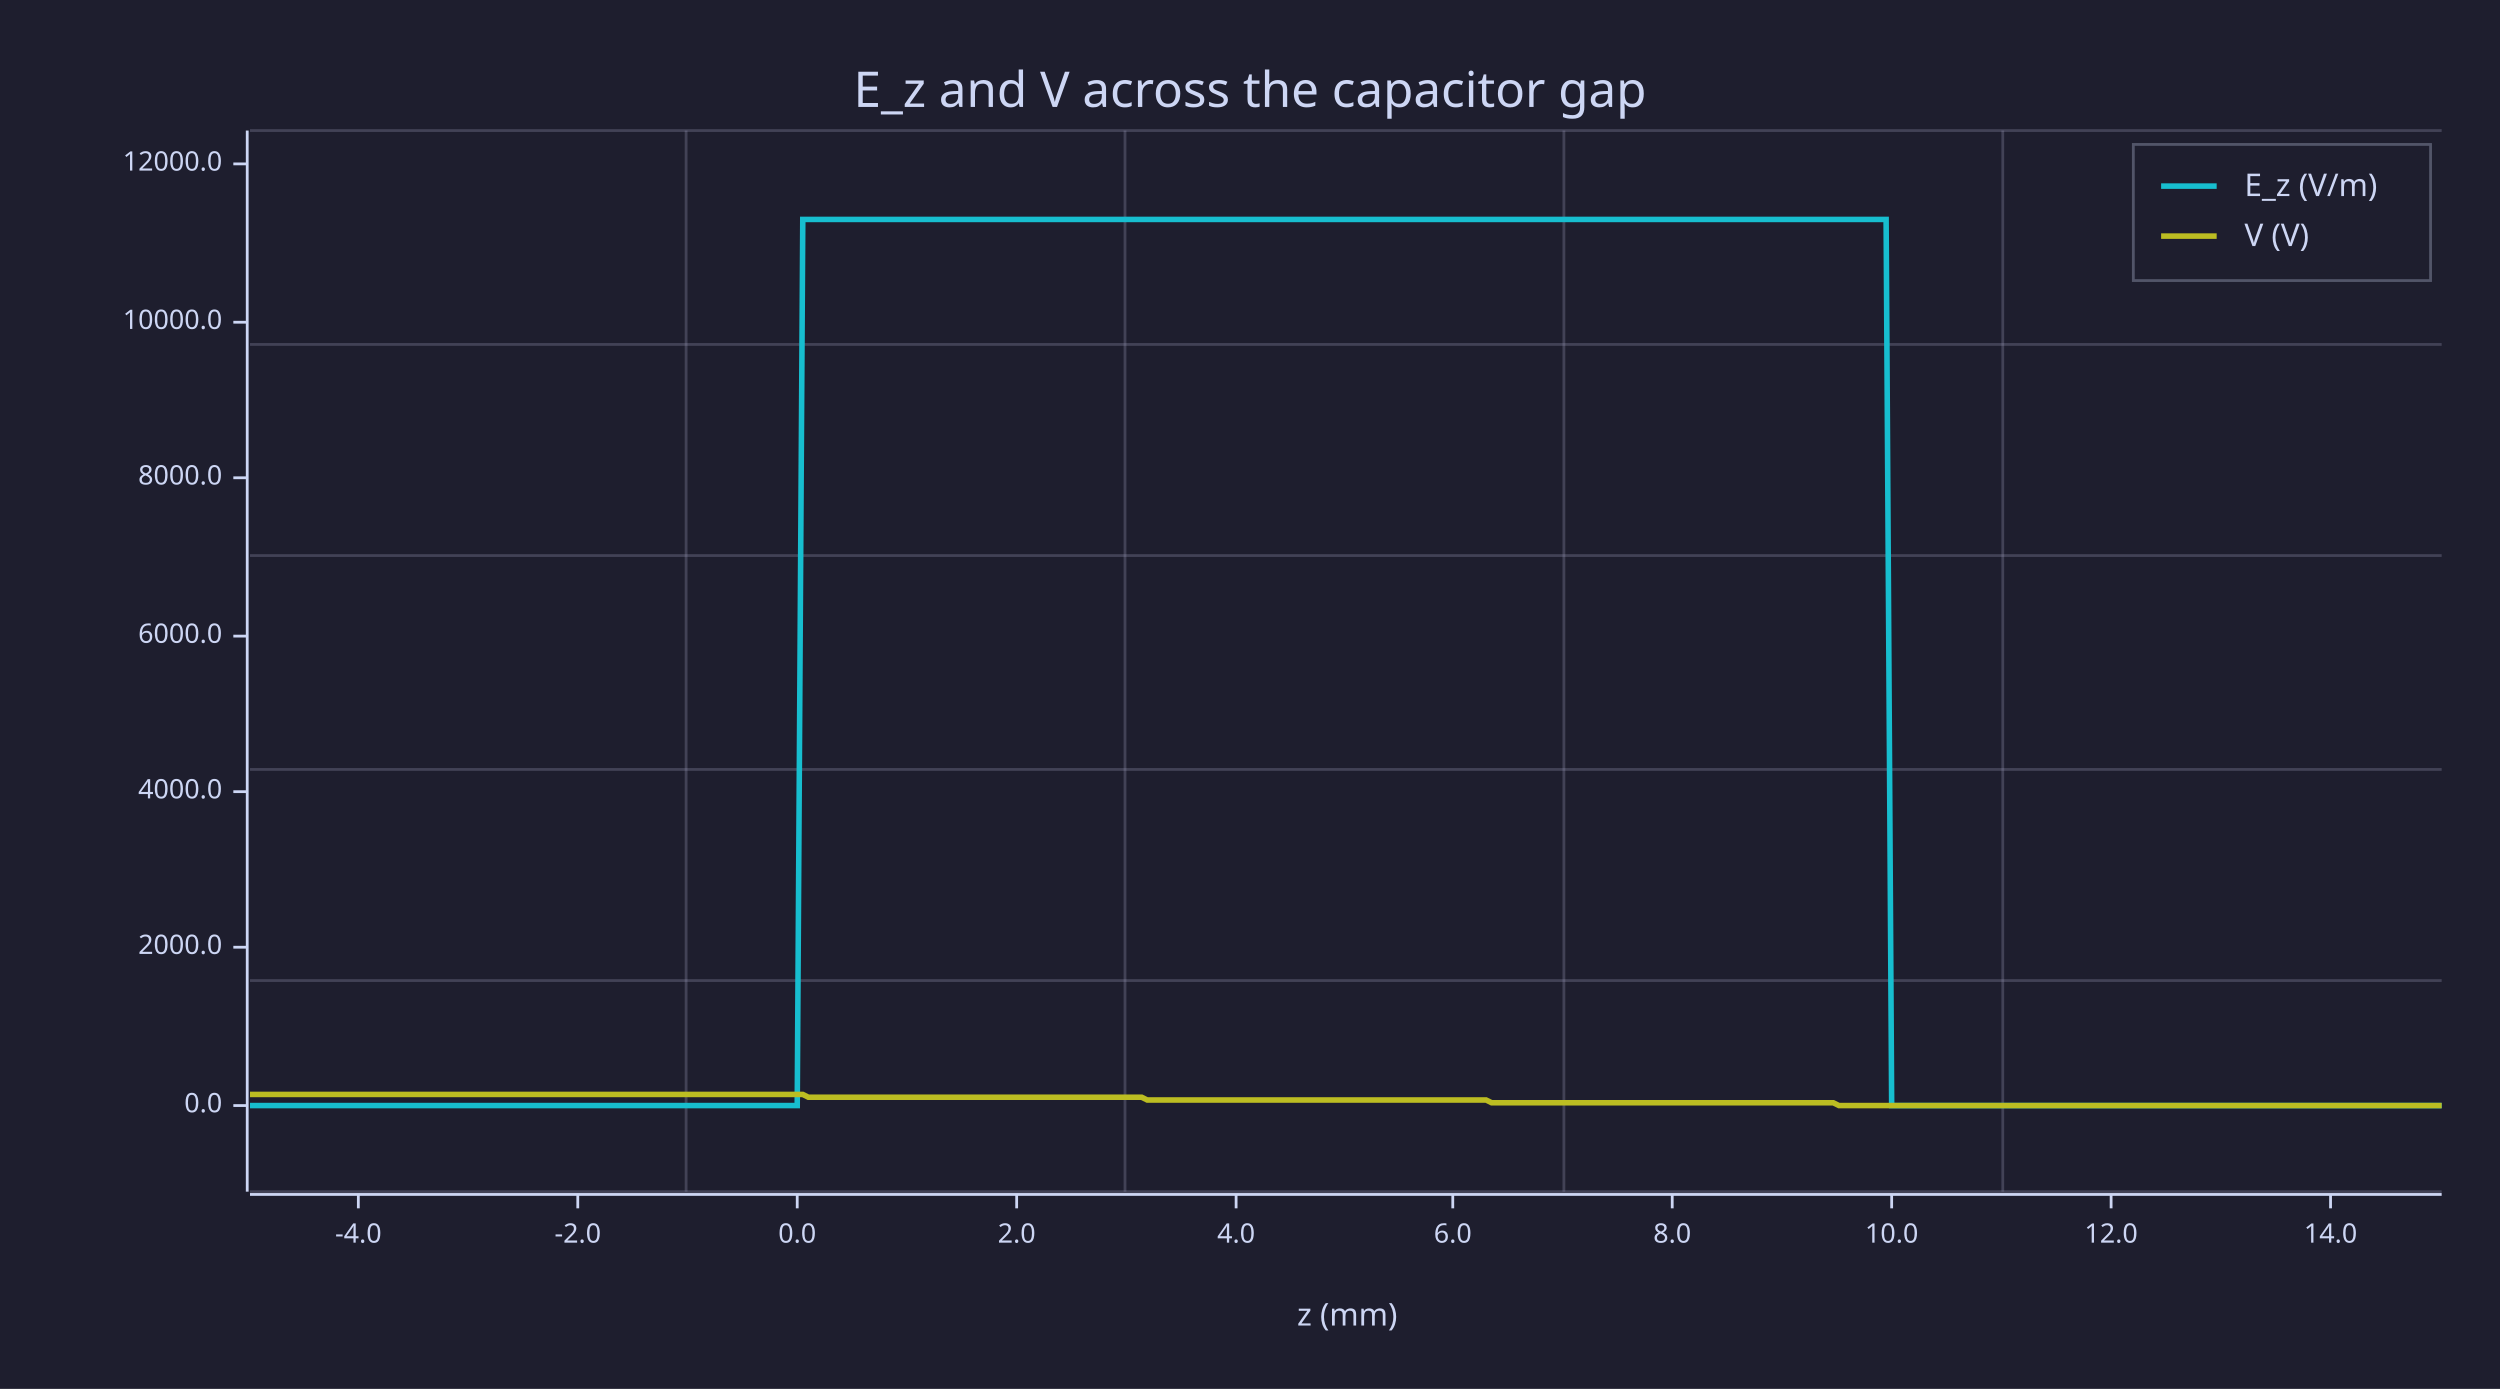
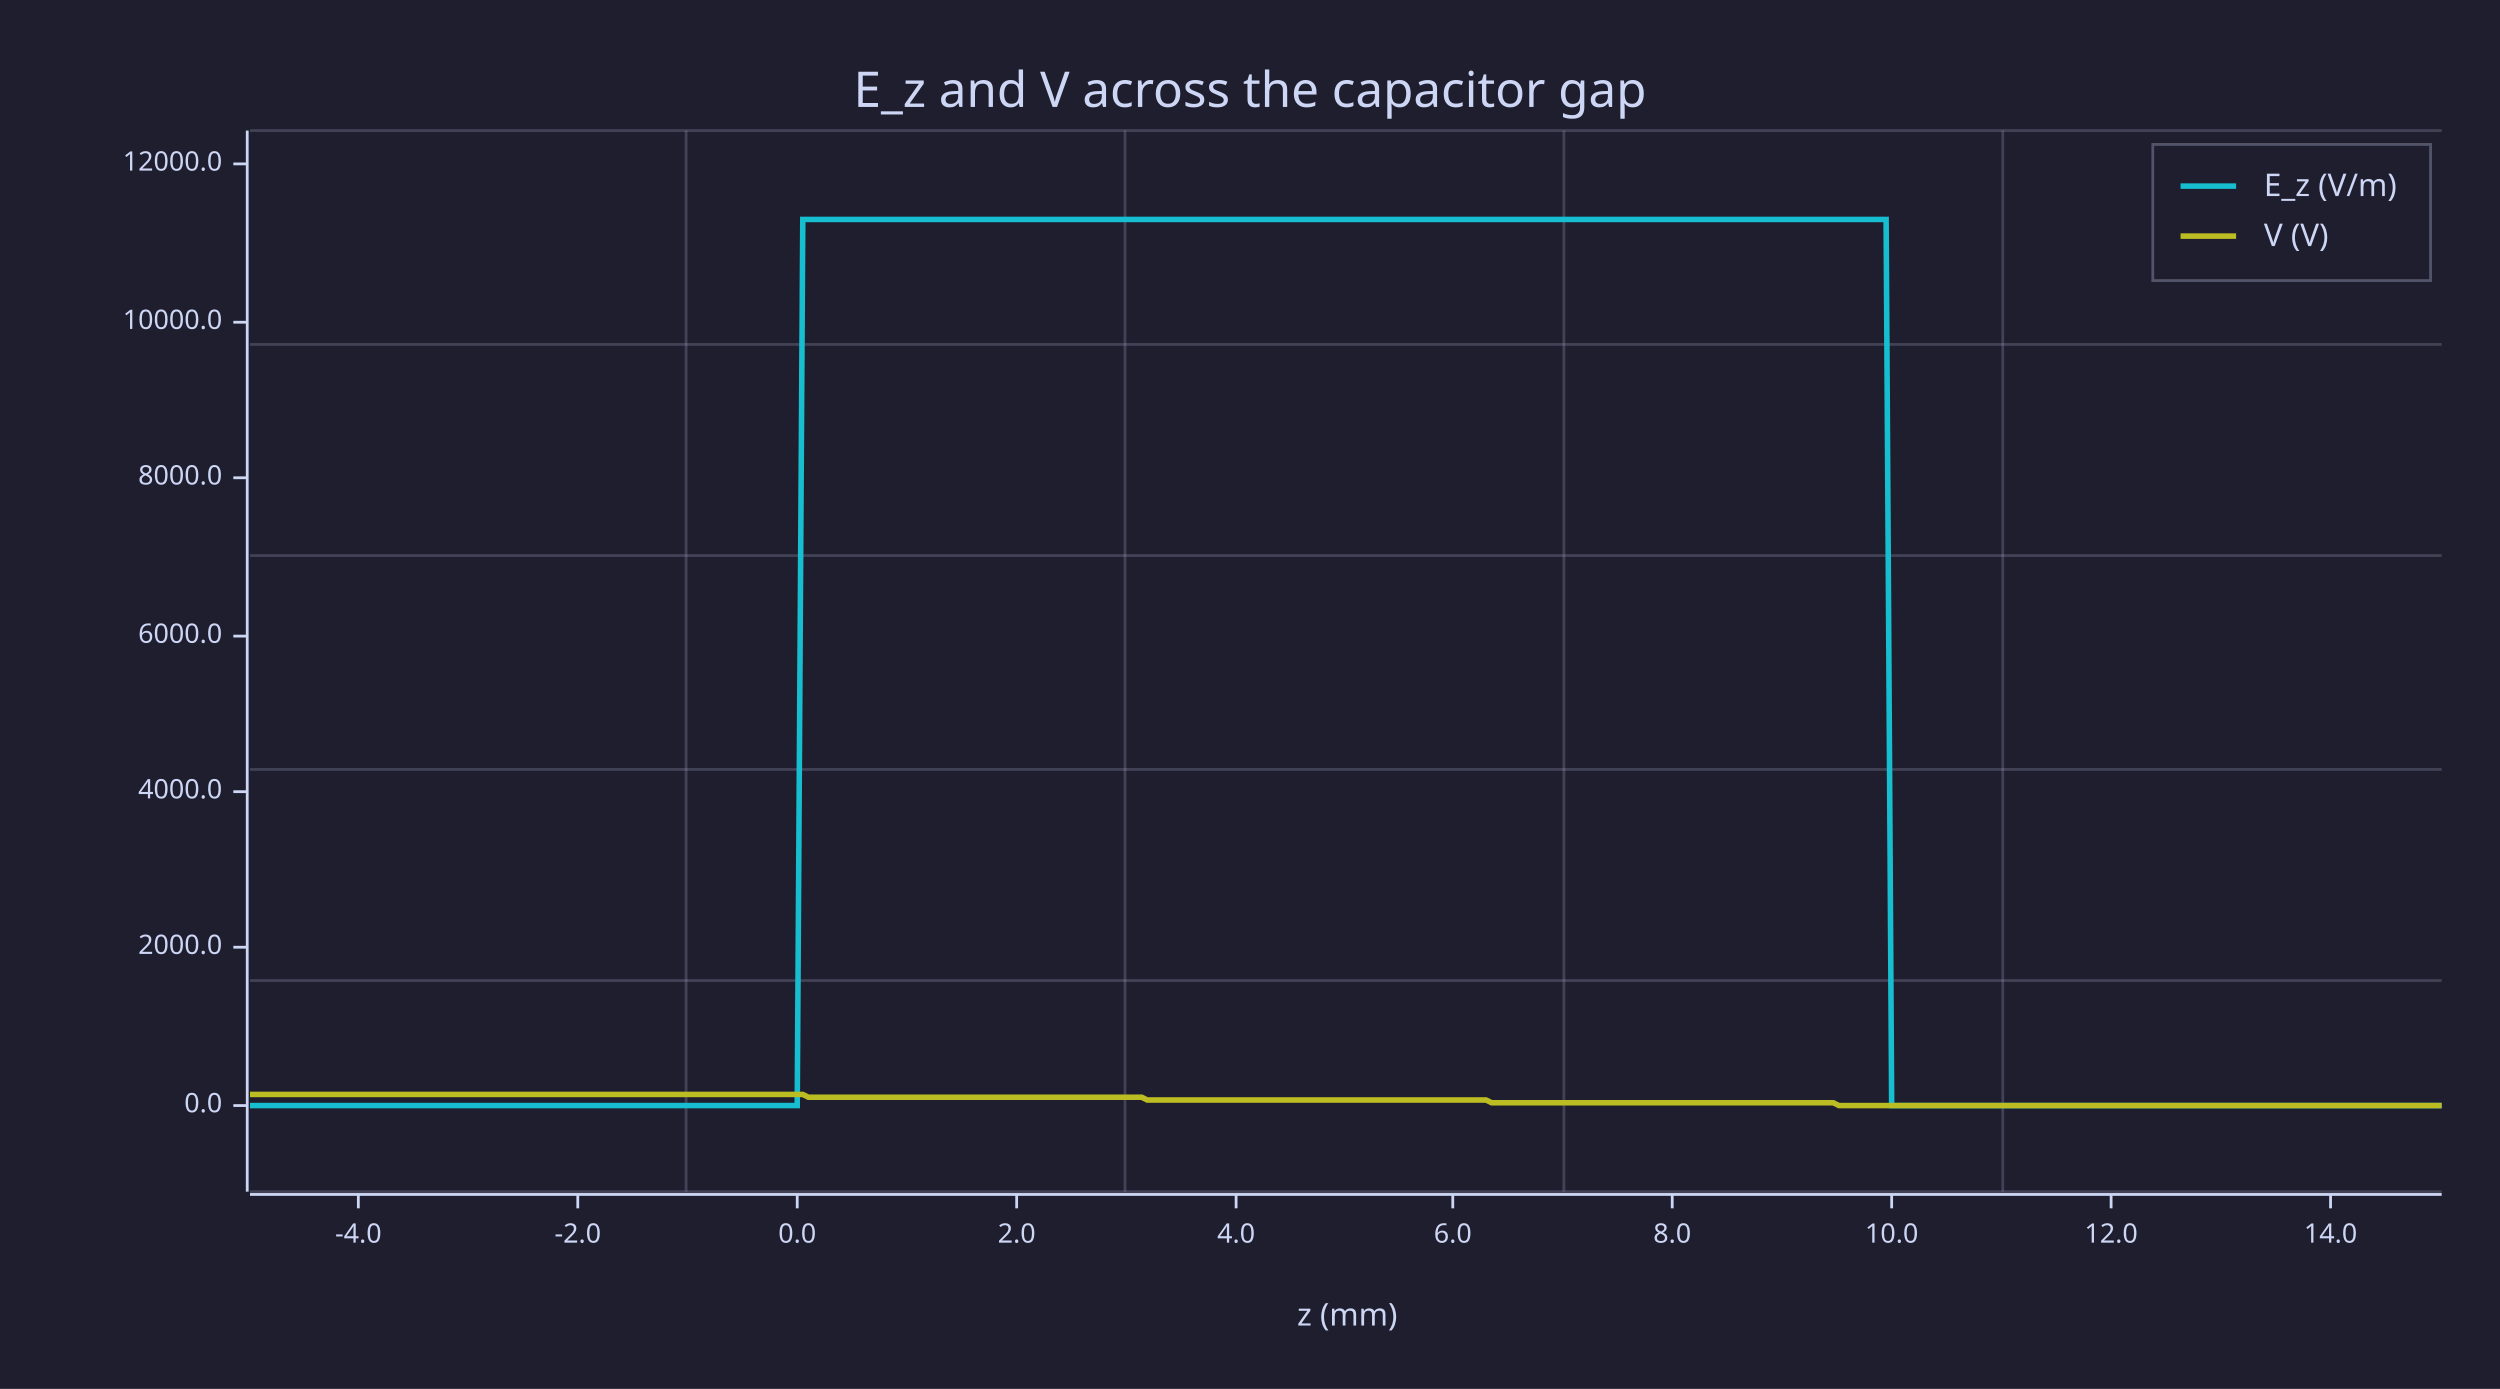
<svg xmlns="http://www.w3.org/2000/svg" width="900" height="500" viewBox="0 0 900 500">
  <rect x="0" y="0" width="900" height="500" opacity="1" fill="#1E1E2E" stroke="none" />
  <text x="450" y="25" dy="0.76em" text-anchor="middle" font-family="sans-serif" font-size="17.742" opacity="1" fill="#CDD6F4">
E_z and V across the capacitor gap
</text>
  <text x="20" y="238" dy="0.76em" text-anchor="middle" font-family="sans-serif" font-size="11.29" opacity="1" fill="#CDD6F4" transform="rotate(270, 20, 238)">

</text>
  <text x="485" y="480" dy="-0.5ex" text-anchor="middle" font-family="sans-serif" font-size="11.29" opacity="1" fill="#CDD6F4">
z (mm)
</text>
  <polyline fill="none" opacity="1" stroke="#CDD6F4" stroke-width="1" points="89,47 89,429 " />
  <text x="80" y="398" dy="0.5ex" text-anchor="end" font-family="sans-serif" font-size="9.677" opacity="1" fill="#CDD6F4">
0.0
</text>
  <polyline fill="none" opacity="1" stroke="#CDD6F4" stroke-width="1" points="84,398 89,398 " />
  <text x="80" y="341" dy="0.5ex" text-anchor="end" font-family="sans-serif" font-size="9.677" opacity="1" fill="#CDD6F4">
2000.0
</text>
  <polyline fill="none" opacity="1" stroke="#CDD6F4" stroke-width="1" points="84,341 89,341 " />
  <text x="80" y="285" dy="0.5ex" text-anchor="end" font-family="sans-serif" font-size="9.677" opacity="1" fill="#CDD6F4">
4000.0
</text>
  <polyline fill="none" opacity="1" stroke="#CDD6F4" stroke-width="1" points="84,285 89,285 " />
  <text x="80" y="229" dy="0.5ex" text-anchor="end" font-family="sans-serif" font-size="9.677" opacity="1" fill="#CDD6F4">
6000.0
</text>
  <polyline fill="none" opacity="1" stroke="#CDD6F4" stroke-width="1" points="84,229 89,229 " />
  <text x="80" y="172" dy="0.5ex" text-anchor="end" font-family="sans-serif" font-size="9.677" opacity="1" fill="#CDD6F4">
8000.0
</text>
  <polyline fill="none" opacity="1" stroke="#CDD6F4" stroke-width="1" points="84,172 89,172 " />
  <text x="80" y="116" dy="0.5ex" text-anchor="end" font-family="sans-serif" font-size="9.677" opacity="1" fill="#CDD6F4">
10000.0
</text>
  <polyline fill="none" opacity="1" stroke="#CDD6F4" stroke-width="1" points="84,116 89,116 " />
  <text x="80" y="59" dy="0.5ex" text-anchor="end" font-family="sans-serif" font-size="9.677" opacity="1" fill="#CDD6F4">
12000.0
</text>
  <polyline fill="none" opacity="1" stroke="#CDD6F4" stroke-width="1" points="84,59 89,59 " />
  <polyline fill="none" opacity="1" stroke="#CDD6F4" stroke-width="1" points="90,430 879,430 " />
  <text x="129" y="440" dy="0.76em" text-anchor="middle" font-family="sans-serif" font-size="9.677" opacity="1" fill="#CDD6F4">
-4.0
</text>
  <polyline fill="none" opacity="1" stroke="#CDD6F4" stroke-width="1" points="129,430 129,435 " />
  <text x="208" y="440" dy="0.76em" text-anchor="middle" font-family="sans-serif" font-size="9.677" opacity="1" fill="#CDD6F4">
-2.0
</text>
  <polyline fill="none" opacity="1" stroke="#CDD6F4" stroke-width="1" points="208,430 208,435 " />
  <text x="287" y="440" dy="0.76em" text-anchor="middle" font-family="sans-serif" font-size="9.677" opacity="1" fill="#CDD6F4">
0.0
</text>
  <polyline fill="none" opacity="1" stroke="#CDD6F4" stroke-width="1" points="287,430 287,435 " />
  <text x="366" y="440" dy="0.76em" text-anchor="middle" font-family="sans-serif" font-size="9.677" opacity="1" fill="#CDD6F4">
2.0
</text>
  <polyline fill="none" opacity="1" stroke="#CDD6F4" stroke-width="1" points="366,430 366,435 " />
  <text x="445" y="440" dy="0.76em" text-anchor="middle" font-family="sans-serif" font-size="9.677" opacity="1" fill="#CDD6F4">
4.0
</text>
  <polyline fill="none" opacity="1" stroke="#CDD6F4" stroke-width="1" points="445,430 445,435 " />
  <text x="523" y="440" dy="0.76em" text-anchor="middle" font-family="sans-serif" font-size="9.677" opacity="1" fill="#CDD6F4">
6.0
</text>
  <polyline fill="none" opacity="1" stroke="#CDD6F4" stroke-width="1" points="523,430 523,435 " />
  <text x="602" y="440" dy="0.76em" text-anchor="middle" font-family="sans-serif" font-size="9.677" opacity="1" fill="#CDD6F4">
8.0
</text>
  <polyline fill="none" opacity="1" stroke="#CDD6F4" stroke-width="1" points="602,430 602,435 " />
  <text x="681" y="440" dy="0.76em" text-anchor="middle" font-family="sans-serif" font-size="9.677" opacity="1" fill="#CDD6F4">
10.0
</text>
  <polyline fill="none" opacity="1" stroke="#CDD6F4" stroke-width="1" points="681,430 681,435 " />
  <text x="760" y="440" dy="0.76em" text-anchor="middle" font-family="sans-serif" font-size="9.677" opacity="1" fill="#CDD6F4">
12.0
</text>
  <polyline fill="none" opacity="1" stroke="#CDD6F4" stroke-width="1" points="760,430 760,435 " />
  <text x="839" y="440" dy="0.76em" text-anchor="middle" font-family="sans-serif" font-size="9.677" opacity="1" fill="#CDD6F4">
14.0
</text>
  <polyline fill="none" opacity="1" stroke="#CDD6F4" stroke-width="1" points="839,430 839,435 " />
  <polyline fill="none" opacity="0.3" stroke="#9696B4" stroke-width="1" points="90,429 879,429 " />
  <polyline fill="none" opacity="0.3" stroke="#9696B4" stroke-width="1" points="90,353 879,353 " />
  <polyline fill="none" opacity="0.3" stroke="#9696B4" stroke-width="1" points="90,277 879,277 " />
  <polyline fill="none" opacity="0.3" stroke="#9696B4" stroke-width="1" points="90,200 879,200 " />
  <polyline fill="none" opacity="0.3" stroke="#9696B4" stroke-width="1" points="90,124 879,124 " />
  <polyline fill="none" opacity="0.3" stroke="#9696B4" stroke-width="1" points="90,47 879,47 " />
  <polyline fill="none" opacity="0.3" stroke="#9696B4" stroke-width="1" points="247,429 247,47 " />
  <polyline fill="none" opacity="0.3" stroke="#9696B4" stroke-width="1" points="405,429 405,47 " />
  <polyline fill="none" opacity="0.3" stroke="#9696B4" stroke-width="1" points="563,429 563,47 " />
  <polyline fill="none" opacity="0.3" stroke="#9696B4" stroke-width="1" points="721,429 721,47 " />
  <polyline fill="none" opacity="1" stroke="#17BECF" stroke-width="2" points="90,398 91,398 93,398 95,398 97,398 99,398 101,398 103,398 105,398 107,398 109,398 111,398 113,398 115,398 117,398 119,398 121,398 123,398 125,398 127,398 129,398 131,398 133,398 135,398 137,398 139,398 141,398 143,398 145,398 147,398 149,398 151,398 153,398 155,398 157,398 159,398 161,398 162,398 164,398 166,398 168,398 170,398 172,398 174,398 176,398 178,398 180,398 182,398 184,398 186,398 188,398 190,398 192,398 194,398 196,398 198,398 200,398 202,398 204,398 206,398 208,398 210,398 212,398 214,398 216,398 218,398 220,398 222,398 224,398 226,398 228,398 230,398 232,398 233,398 235,398 237,398 239,398 241,398 243,398 245,398 247,398 249,398 251,398 253,398 255,398 257,398 259,398 261,398 263,398 265,398 267,398 269,398 271,398 273,398 275,398 277,398 279,398 281,398 283,398 285,398 287,398 289,79 291,79 293,79 295,79 297,79 299,79 301,79 303,79 305,79 306,79 308,79 310,79 312,79 314,79 316,79 318,79 320,79 322,79 324,79 326,79 328,79 330,79 332,79 334,79 336,79 338,79 340,79 342,79 344,79 346,79 348,79 350,79 352,79 354,79 356,79 358,79 360,79 362,79 364,79 366,79 368,79 370,79 372,79 374,79 376,79 377,79 379,79 381,79 383,79 385,79 387,79 389,79 391,79 393,79 395,79 397,79 399,79 401,79 403,79 405,79 407,79 409,79 411,79 413,79 415,79 417,79 419,79 421,79 423,79 425,79 427,79 429,79 431,79 433,79 435,79 437,79 439,79 441,79 443,79 445,79 447,79 448,79 450,79 452,79 454,79 456,79 458,79 460,79 462,79 464,79 466,79 468,79 470,79 472,79 474,79 476,79 478,79 480,79 482,79 484,79 486,79 488,79 490,79 492,79 494,79 496,79 498,79 500,79 502,79 504,79 506,79 508,79 510,79 512,79 514,79 516,79 518,79 520,79 521,79 523,79 525,79 527,79 529,79 531,79 533,79 535,79 537,79 539,79 541,79 543,79 545,79 547,79 549,79 551,79 553,79 555,79 557,79 559,79 561,79 563,79 565,79 567,79 569,79 571,79 573,79 575,79 577,79 579,79 581,79 583,79 585,79 587,79 589,79 591,79 592,79 594,79 596,79 598,79 600,79 602,79 604,79 606,79 608,79 610,79 612,79 614,79 616,79 618,79 620,79 622,79 624,79 626,79 628,79 630,79 632,79 634,79 636,79 638,79 640,79 642,79 644,79 646,79 648,79 650,79 652,79 654,79 656,79 658,79 660,79 662,79 663,79 665,79 667,79 669,79 671,79 673,79 675,79 677,79 679,79 681,398 683,398 685,398 687,398 689,398 691,398 693,398 695,398 697,398 699,398 701,398 703,398 705,398 707,398 709,398 711,398 713,398 715,398 717,398 719,398 721,398 723,398 725,398 727,398 729,398 731,398 733,398 735,398 736,398 738,398 740,398 742,398 744,398 746,398 748,398 750,398 752,398 754,398 756,398 758,398 760,398 762,398 764,398 766,398 768,398 770,398 772,398 774,398 776,398 778,398 780,398 782,398 784,398 786,398 788,398 790,398 792,398 794,398 796,398 798,398 800,398 802,398 804,398 806,398 807,398 809,398 811,398 813,398 815,398 817,398 819,398 821,398 823,398 825,398 827,398 829,398 831,398 833,398 835,398 837,398 839,398 841,398 843,398 845,398 847,398 849,398 851,398 853,398 855,398 857,398 859,398 861,398 863,398 865,398 867,398 869,398 871,398 873,398 875,398 877,398 879,398 " />
  <polyline fill="none" opacity="1" stroke="#BCBD22" stroke-width="2" points="90,394 91,394 93,394 95,394 97,394 99,394 101,394 103,394 105,394 107,394 109,394 111,394 113,394 115,394 117,394 119,394 121,394 123,394 125,394 127,394 129,394 131,394 133,394 135,394 137,394 139,394 141,394 143,394 145,394 147,394 149,394 151,394 153,394 155,394 157,394 159,394 161,394 162,394 164,394 166,394 168,394 170,394 172,394 174,394 176,394 178,394 180,394 182,394 184,394 186,394 188,394 190,394 192,394 194,394 196,394 198,394 200,394 202,394 204,394 206,394 208,394 210,394 212,394 214,394 216,394 218,394 220,394 222,394 224,394 226,394 228,394 230,394 232,394 233,394 235,394 237,394 239,394 241,394 243,394 245,394 247,394 249,394 251,394 253,394 255,394 257,394 259,394 261,394 263,394 265,394 267,394 269,394 271,394 273,394 275,394 277,394 279,394 281,394 283,394 285,394 287,394 289,394 291,395 293,395 295,395 297,395 299,395 301,395 303,395 305,395 306,395 308,395 310,395 312,395 314,395 316,395 318,395 320,395 322,395 324,395 326,395 328,395 330,395 332,395 334,395 336,395 338,395 340,395 342,395 344,395 346,395 348,395 350,395 352,395 354,395 356,395 358,395 360,395 362,395 364,395 366,395 368,395 370,395 372,395 374,395 376,395 377,395 379,395 381,395 383,395 385,395 387,395 389,395 391,395 393,395 395,395 397,395 399,395 401,395 403,395 405,395 407,395 409,395 411,395 413,396 415,396 417,396 419,396 421,396 423,396 425,396 427,396 429,396 431,396 433,396 435,396 437,396 439,396 441,396 443,396 445,396 447,396 448,396 450,396 452,396 454,396 456,396 458,396 460,396 462,396 464,396 466,396 468,396 470,396 472,396 474,396 476,396 478,396 480,396 482,396 484,396 486,396 488,396 490,396 492,396 494,396 496,396 498,396 500,396 502,396 504,396 506,396 508,396 510,396 512,396 514,396 516,396 518,396 520,396 521,396 523,396 525,396 527,396 529,396 531,396 533,396 535,396 537,397 539,397 541,397 543,397 545,397 547,397 549,397 551,397 553,397 555,397 557,397 559,397 561,397 563,397 565,397 567,397 569,397 571,397 573,397 575,397 577,397 579,397 581,397 583,397 585,397 587,397 589,397 591,397 592,397 594,397 596,397 598,397 600,397 602,397 604,397 606,397 608,397 610,397 612,397 614,397 616,397 618,397 620,397 622,397 624,397 626,397 628,397 630,397 632,397 634,397 636,397 638,397 640,397 642,397 644,397 646,397 648,397 650,397 652,397 654,397 656,397 658,397 660,397 662,398 663,398 665,398 667,398 669,398 671,398 673,398 675,398 677,398 679,398 681,398 683,398 685,398 687,398 689,398 691,398 693,398 695,398 697,398 699,398 701,398 703,398 705,398 707,398 709,398 711,398 713,398 715,398 717,398 719,398 721,398 723,398 725,398 727,398 729,398 731,398 733,398 735,398 736,398 738,398 740,398 742,398 744,398 746,398 748,398 750,398 752,398 754,398 756,398 758,398 760,398 762,398 764,398 766,398 768,398 770,398 772,398 774,398 776,398 778,398 780,398 782,398 784,398 786,398 788,398 790,398 792,398 794,398 796,398 798,398 800,398 802,398 804,398 806,398 807,398 809,398 811,398 813,398 815,398 817,398 819,398 821,398 823,398 825,398 827,398 829,398 831,398 833,398 835,398 837,398 839,398 841,398 843,398 845,398 847,398 849,398 851,398 853,398 855,398 857,398 859,398 861,398 863,398 865,398 867,398 869,398 871,398 873,398 875,398 877,398 879,398 " />
-   <rect x="768" y="52" width="107" height="49" opacity="0.85" fill="#1E1E2E" stroke="none" />
-   <rect x="768" y="52" width="107" height="49" opacity="0.3" fill="none" stroke="#CDD6F4" />
-   <text x="808" y="62" dy="0.76em" text-anchor="start" font-family="sans-serif" font-size="11.29" opacity="1" fill="#CDD6F4">
+   <rect x="775" y="52" width="100" height="49" opacity="0.85" fill="#1E1E2E" stroke="none" />
+   <rect x="775" y="52" width="100" height="49" opacity="0.3" fill="none" stroke="#CDD6F4" />
+   <text x="815" y="62" dy="0.76em" text-anchor="start" font-family="sans-serif" font-size="11.29" opacity="1" fill="#CDD6F4">
E_z (V/m)
</text>
-   <text x="808" y="80" dy="0.76em" text-anchor="start" font-family="sans-serif" font-size="11.29" opacity="1" fill="#CDD6F4">
+   <text x="815" y="80" dy="0.76em" text-anchor="start" font-family="sans-serif" font-size="11.29" opacity="1" fill="#CDD6F4">
V (V)
</text>
-   <polyline fill="none" opacity="1" stroke="#17BECF" stroke-width="2" points="778,67 798,67 " />
-   <polyline fill="none" opacity="1" stroke="#BCBD22" stroke-width="2" points="778,85 798,85 " />
+   <polyline fill="none" opacity="1" stroke="#17BECF" stroke-width="2" points="785,67 805,67 " />
+   <polyline fill="none" opacity="1" stroke="#BCBD22" stroke-width="2" points="785,85 805,85 " />
</svg>
